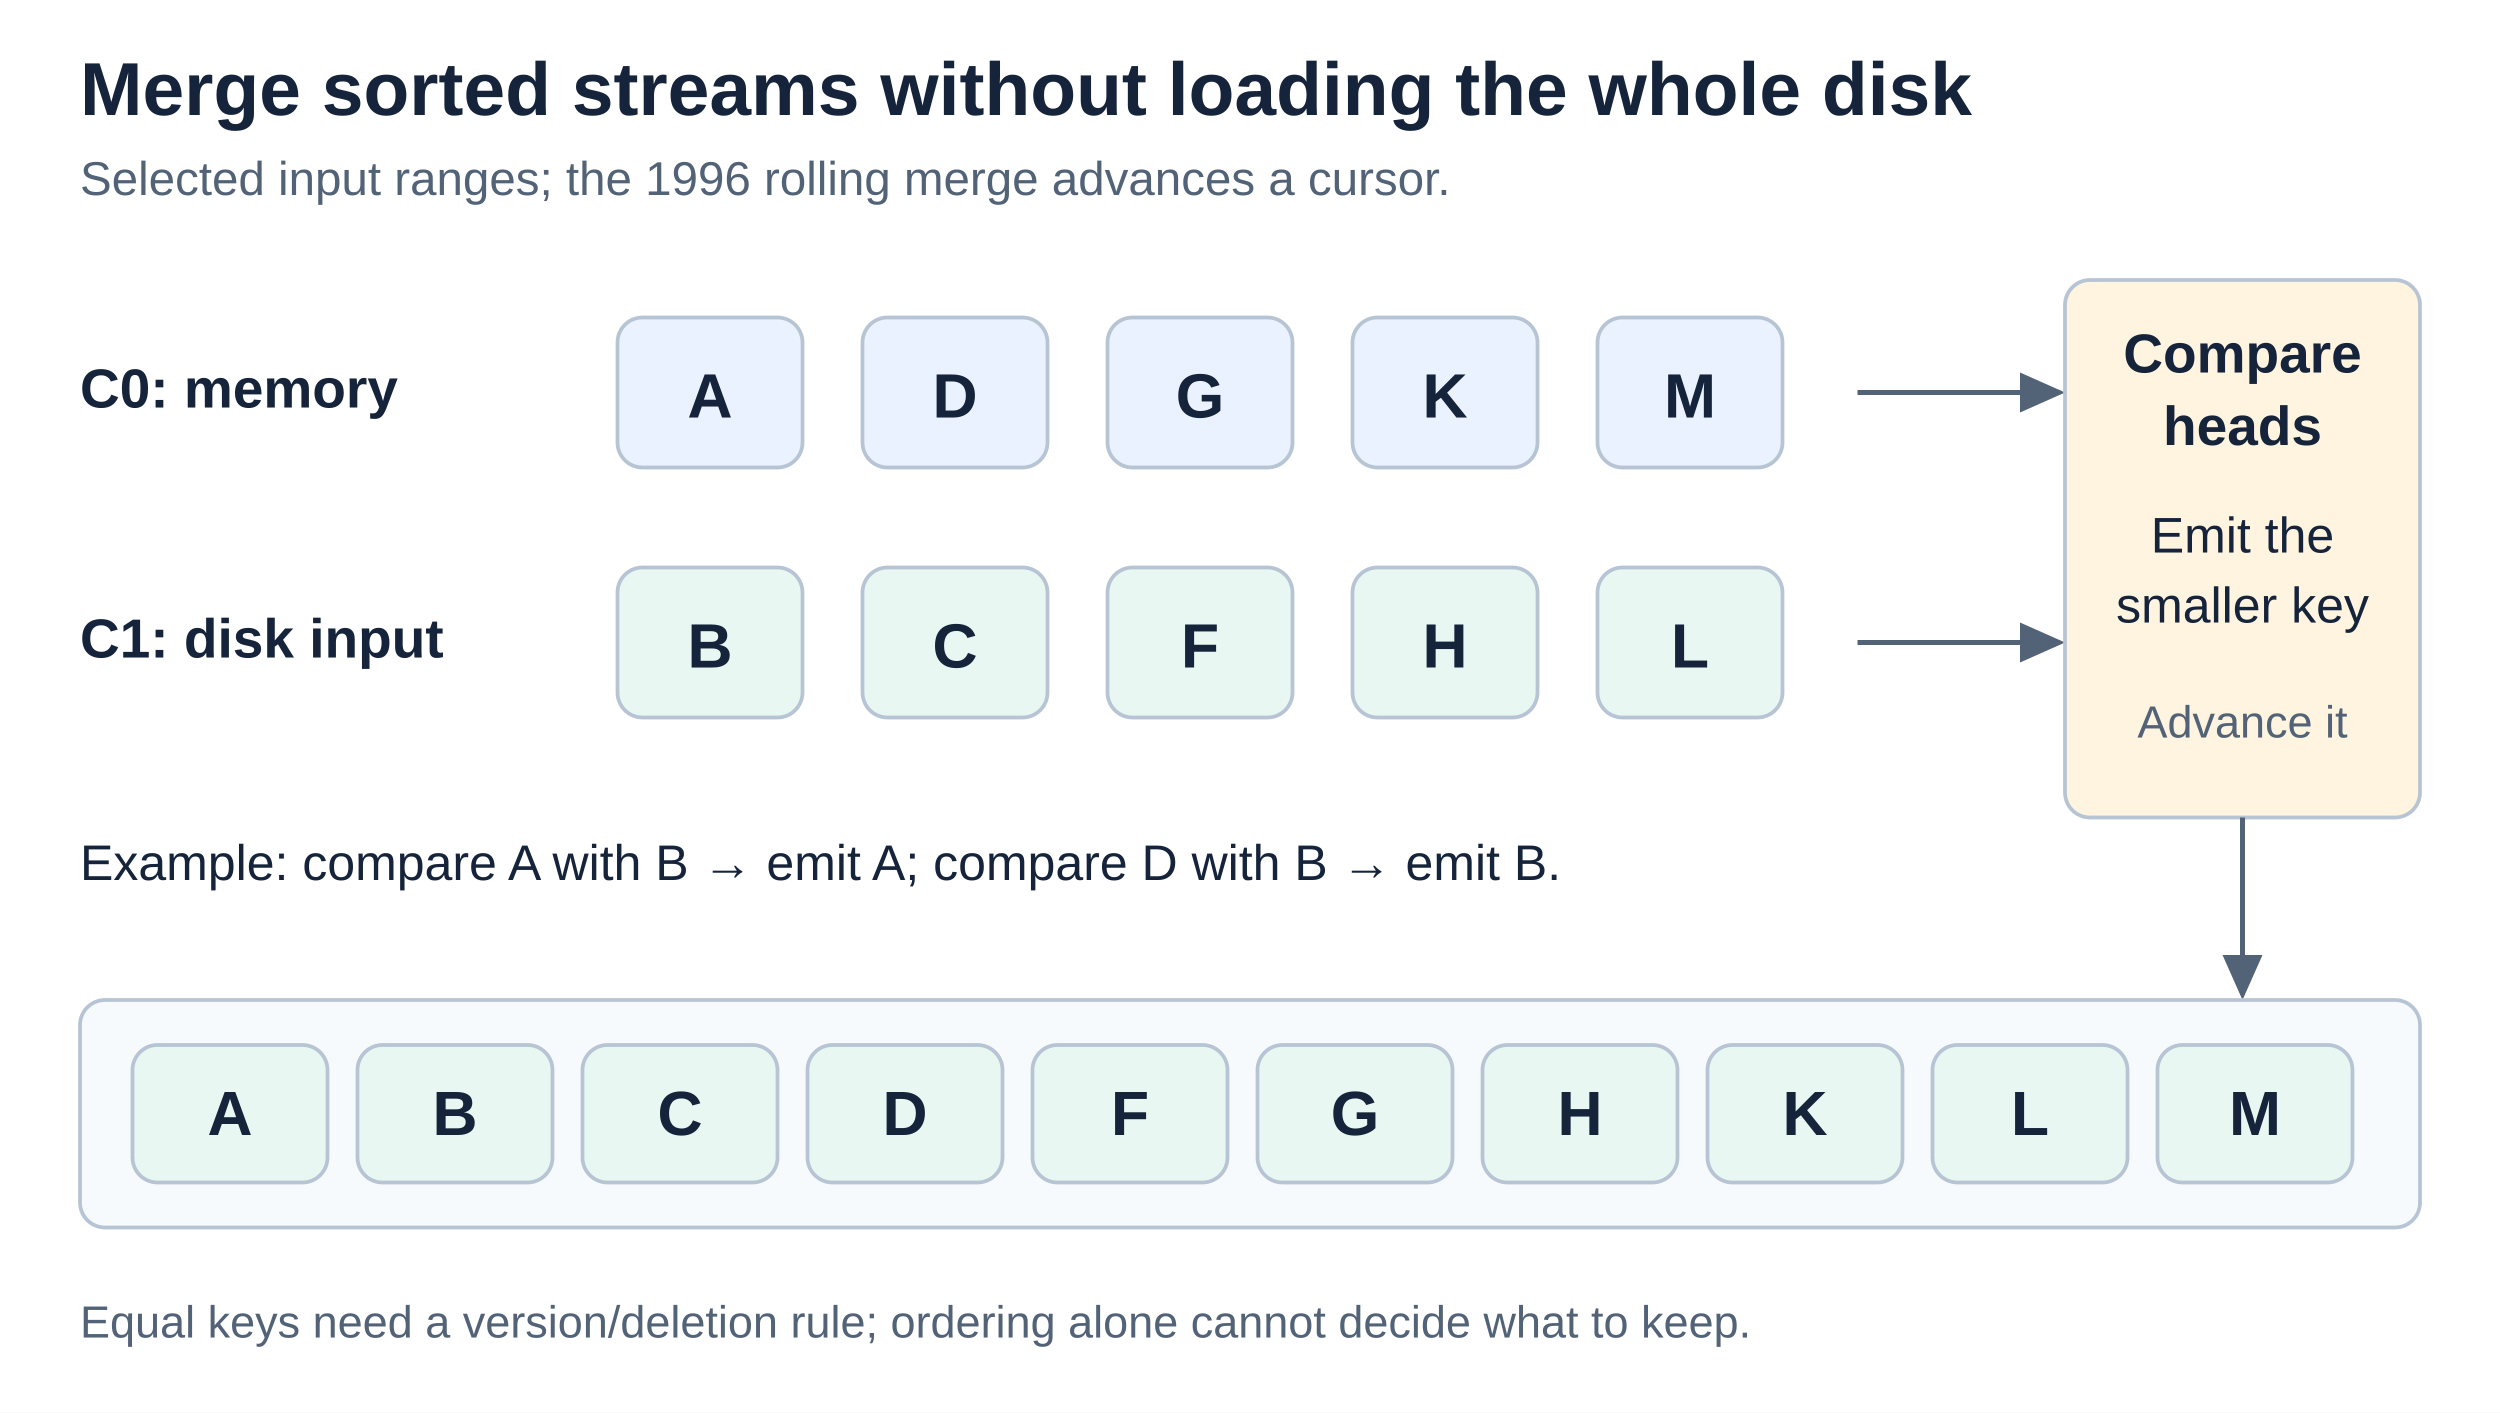
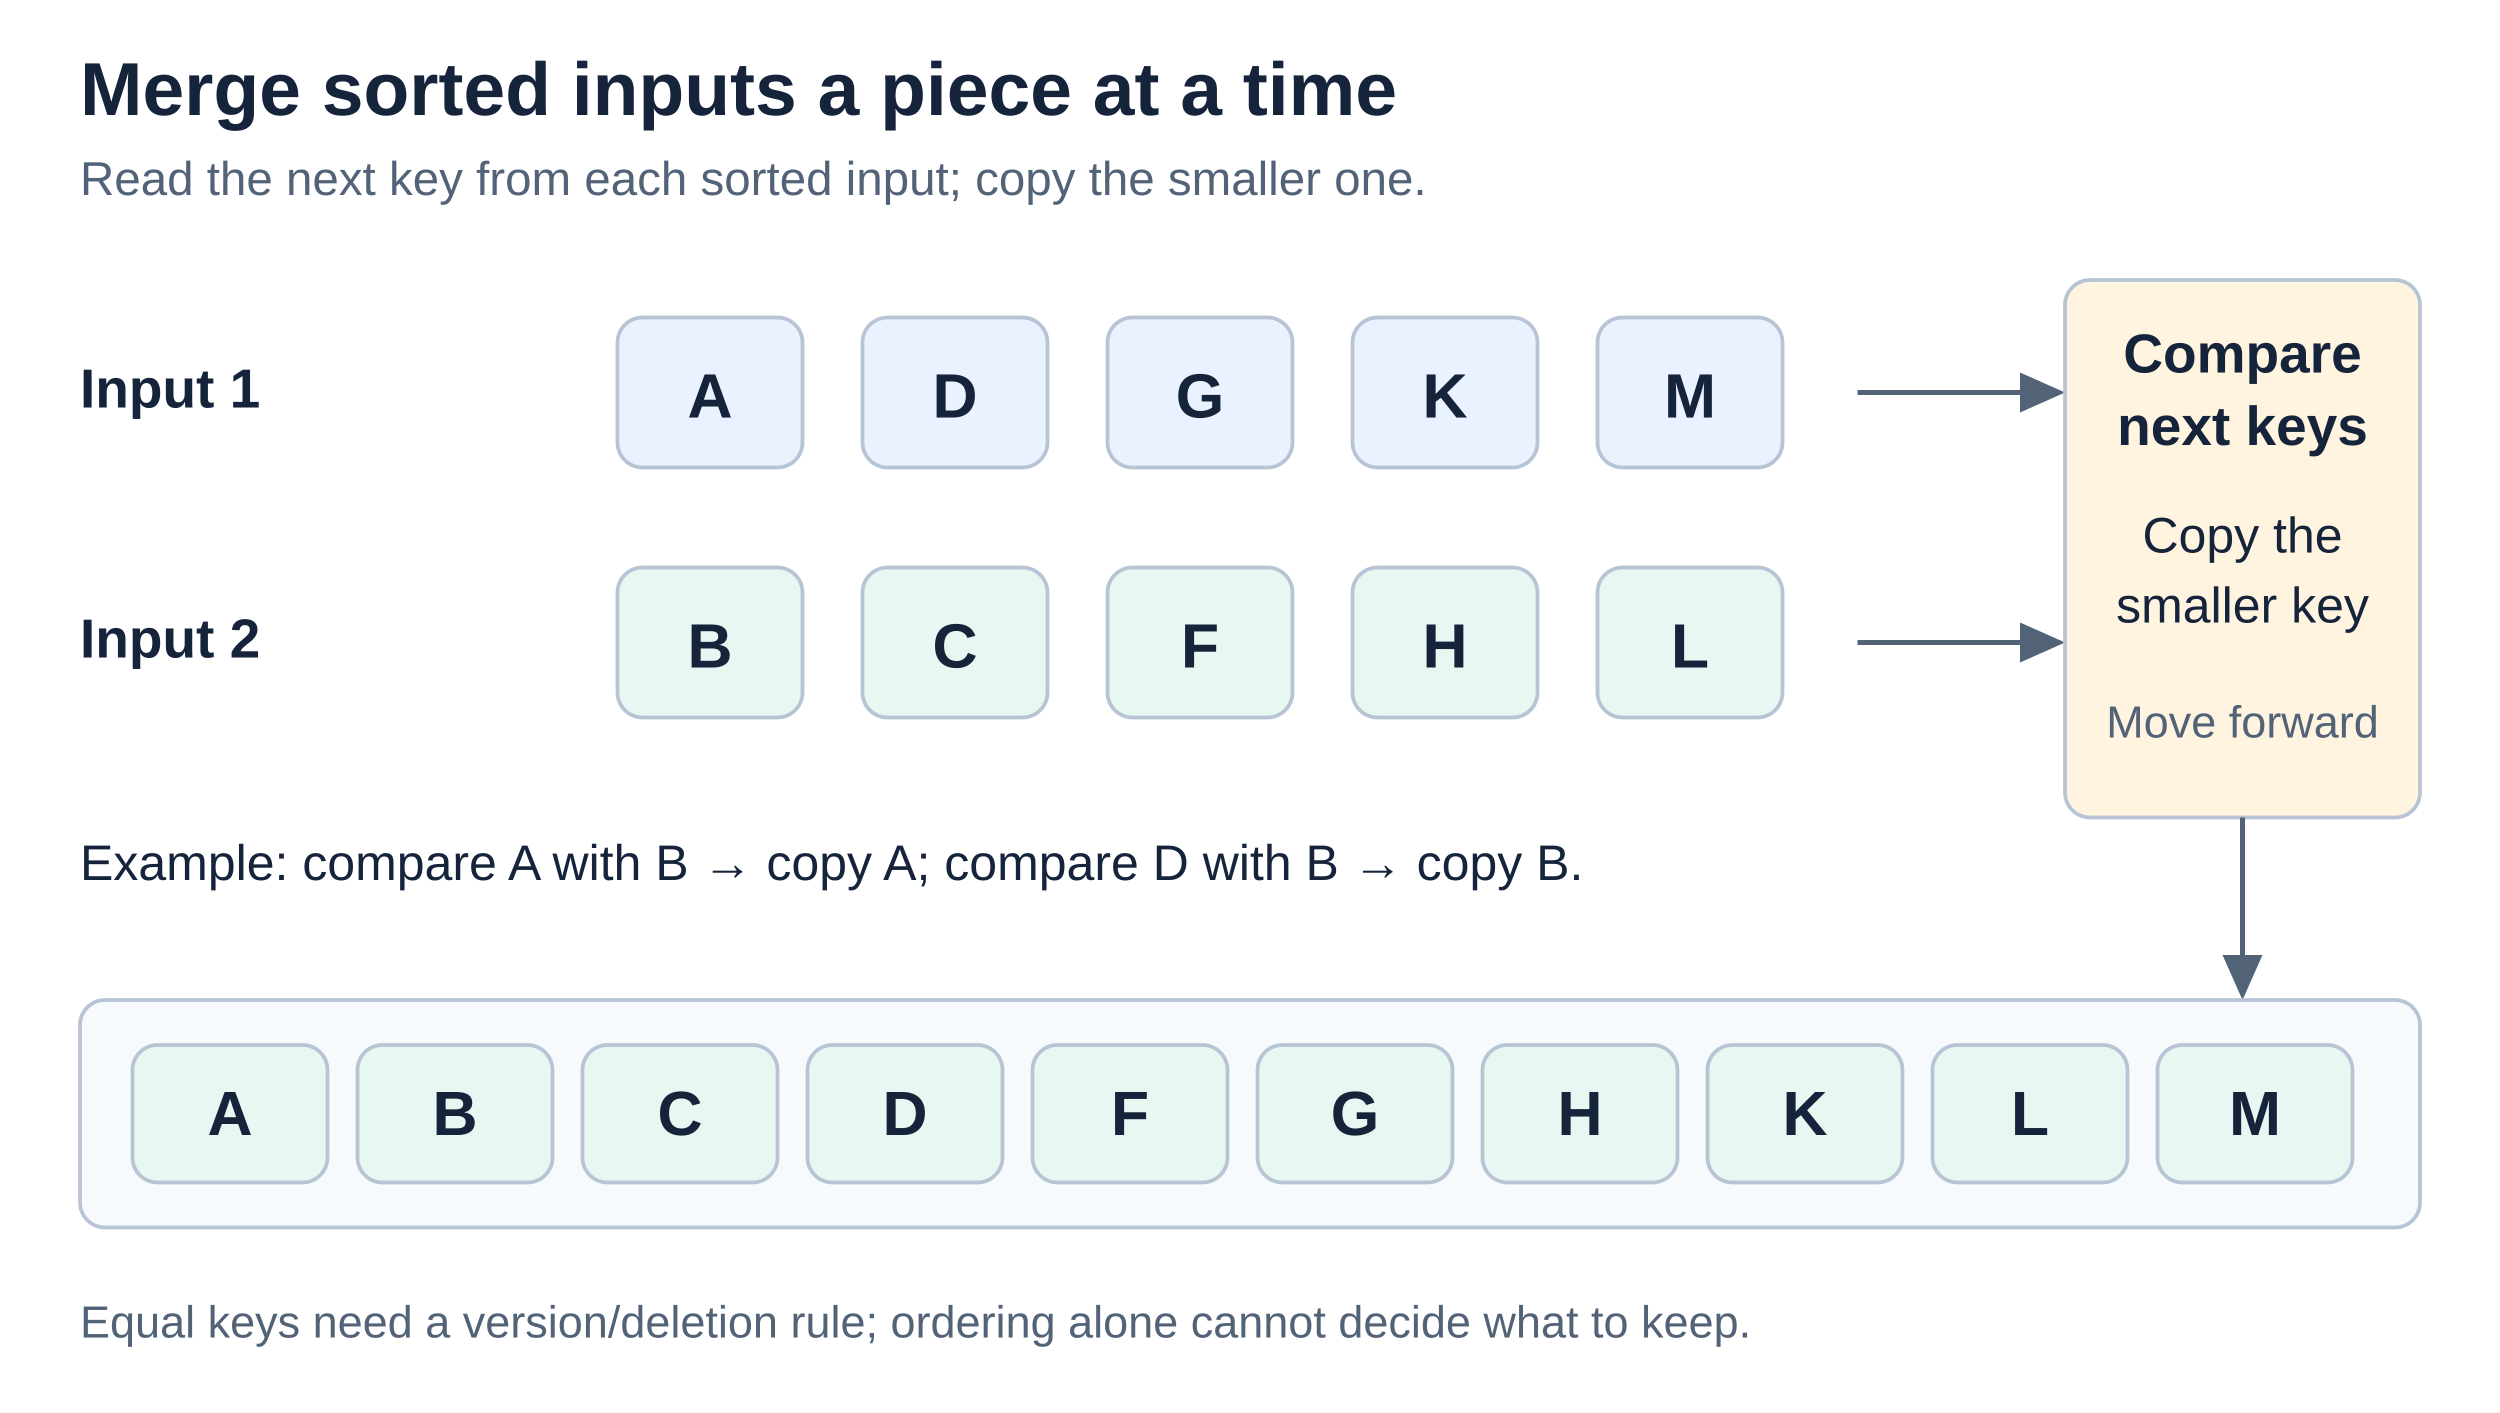
<svg xmlns="http://www.w3.org/2000/svg" width="1000" height="565" viewBox="0 0 1000 565" role="img" aria-labelledby="title desc">
  <defs>
    <style>
text {font-family:Arial,Helvetica,sans-serif;fill:#15243b} .title {font-size:30px;font-weight:700} .subtitle {font-size:19px;fill:#526277} .body {font-size:20px} .label {font-size:22px;font-weight:700} .note {font-size:18px;fill:#526277} .key {font-size:25px;font-weight:700;text-anchor:middle} .formula {font-size:27px;font-weight:700;text-anchor:middle}
</style>
    <marker id="arrowhead" markerWidth="18" markerHeight="16" viewBox="0 0 18 16" refX="16" refY="8" orient="auto" markerUnits="userSpaceOnUse">
      <path d="M0 0L18 8L0 16Z" fill="#526277" />
    </marker>
  </defs>
  <rect width="1000" height="565" fill="#fff" />
-   <text class="title" x="32" y="46">Merge sorted streams without loading the whole disk</text>
-   <text class="subtitle" x="32" y="78">Selected input ranges; the 1996 rolling merge advances a cursor.</text>
-   <text class="label" x="32" y="163">C0: memory</text>
+   <text class="title" x="32" y="46">Merge sorted inputs a piece at a time</text>
+   <text class="subtitle" x="32" y="78">Read the next key from each sorted input; copy the smaller one.</text>
+   <text class="label" x="32" y="163">Input 1</text>
  <rect x="247" y="127" width="74" height="60" rx="10" fill="#eaf2ff" stroke="#b6c4d4" stroke-width="1.5" />
  <text class="key" x="284" y="167">A</text>
  <rect x="345" y="127" width="74" height="60" rx="10" fill="#eaf2ff" stroke="#b6c4d4" stroke-width="1.5" />
  <text class="key" x="382" y="167">D</text>
  <rect x="443" y="127" width="74" height="60" rx="10" fill="#eaf2ff" stroke="#b6c4d4" stroke-width="1.5" />
  <text class="key" x="480" y="167">G</text>
  <rect x="541" y="127" width="74" height="60" rx="10" fill="#eaf2ff" stroke="#b6c4d4" stroke-width="1.5" />
  <text class="key" x="578" y="167">K</text>
  <rect x="639" y="127" width="74" height="60" rx="10" fill="#eaf2ff" stroke="#b6c4d4" stroke-width="1.5" />
  <text class="key" x="676" y="167">M</text>
  <path d="M743 157H824" fill="none" stroke="#526277" stroke-width="2" marker-end="url(#arrowhead)" />
-   <text class="label" x="32" y="263">C1: disk input</text>
+   <text class="label" x="32" y="263">Input 2</text>
  <rect x="247" y="227" width="74" height="60" rx="10" fill="#e9f7f3" stroke="#b6c4d4" stroke-width="1.5" />
  <text class="key" x="284" y="267">B</text>
  <rect x="345" y="227" width="74" height="60" rx="10" fill="#e9f7f3" stroke="#b6c4d4" stroke-width="1.5" />
  <text class="key" x="382" y="267">C</text>
  <rect x="443" y="227" width="74" height="60" rx="10" fill="#e9f7f3" stroke="#b6c4d4" stroke-width="1.5" />
  <text class="key" x="480" y="267">F</text>
  <rect x="541" y="227" width="74" height="60" rx="10" fill="#e9f7f3" stroke="#b6c4d4" stroke-width="1.5" />
  <text class="key" x="578" y="267">H</text>
  <rect x="639" y="227" width="74" height="60" rx="10" fill="#e9f7f3" stroke="#b6c4d4" stroke-width="1.5" />
  <text class="key" x="676" y="267">L</text>
  <path d="M743 257H824" fill="none" stroke="#526277" stroke-width="2" marker-end="url(#arrowhead)" />
  <rect x="826" y="112" width="142" height="215" rx="10" fill="#fff4df" stroke="#b6c4d4" stroke-width="1.5" />
  <text class="label" x="897" y="149" text-anchor="middle">Compare</text>
-   <text class="label" x="897" y="178" text-anchor="middle">heads</text>
-   <text class="body" x="897" y="221" text-anchor="middle">Emit the</text>
+   <text class="label" x="897" y="178" text-anchor="middle">next keys</text>
+   <text class="body" x="897" y="221" text-anchor="middle">Copy the</text>
  <text class="body" x="897" y="249" text-anchor="middle">smaller key</text>
-   <text class="note" x="897" y="295" text-anchor="middle">Advance it</text>
-   <text class="body" x="32" y="352">Example: compare A with B → emit A; compare D with B → emit B.</text>
+   <text class="note" x="897" y="295" text-anchor="middle">Move forward</text>
+   <text class="body" x="32" y="352">Example: compare A with B → copy A; compare D with B → copy B.</text>
  <path d="M897 327V398" fill="none" stroke="#526277" stroke-width="2" marker-end="url(#arrowhead)" />
  <rect x="32" y="400" width="936" height="91" rx="10" fill="#f7fafc" stroke="#b6c4d4" stroke-width="1.5" />
  <rect x="53" y="418" width="78" height="55" rx="10" fill="#e9f7f3" stroke="#b6c4d4" stroke-width="1.5" />
  <text class="key" x="92" y="454">A</text>
  <rect x="143" y="418" width="78" height="55" rx="10" fill="#e9f7f3" stroke="#b6c4d4" stroke-width="1.5" />
  <text class="key" x="182" y="454">B</text>
  <rect x="233" y="418" width="78" height="55" rx="10" fill="#e9f7f3" stroke="#b6c4d4" stroke-width="1.5" />
  <text class="key" x="272" y="454">C</text>
  <rect x="323" y="418" width="78" height="55" rx="10" fill="#e9f7f3" stroke="#b6c4d4" stroke-width="1.5" />
  <text class="key" x="362" y="454">D</text>
  <rect x="413" y="418" width="78" height="55" rx="10" fill="#e9f7f3" stroke="#b6c4d4" stroke-width="1.5" />
  <text class="key" x="452" y="454">F</text>
  <rect x="503" y="418" width="78" height="55" rx="10" fill="#e9f7f3" stroke="#b6c4d4" stroke-width="1.5" />
  <text class="key" x="542" y="454">G</text>
  <rect x="593" y="418" width="78" height="55" rx="10" fill="#e9f7f3" stroke="#b6c4d4" stroke-width="1.5" />
  <text class="key" x="632" y="454">H</text>
  <rect x="683" y="418" width="78" height="55" rx="10" fill="#e9f7f3" stroke="#b6c4d4" stroke-width="1.5" />
  <text class="key" x="722" y="454">K</text>
  <rect x="773" y="418" width="78" height="55" rx="10" fill="#e9f7f3" stroke="#b6c4d4" stroke-width="1.5" />
  <text class="key" x="812" y="454">L</text>
  <rect x="863" y="418" width="78" height="55" rx="10" fill="#e9f7f3" stroke="#b6c4d4" stroke-width="1.5" />
  <text class="key" x="902" y="454">M</text>
  <text class="note" x="32" y="535">Equal keys need a version/deletion rule; ordering alone cannot decide what to keep.</text>
</svg>
